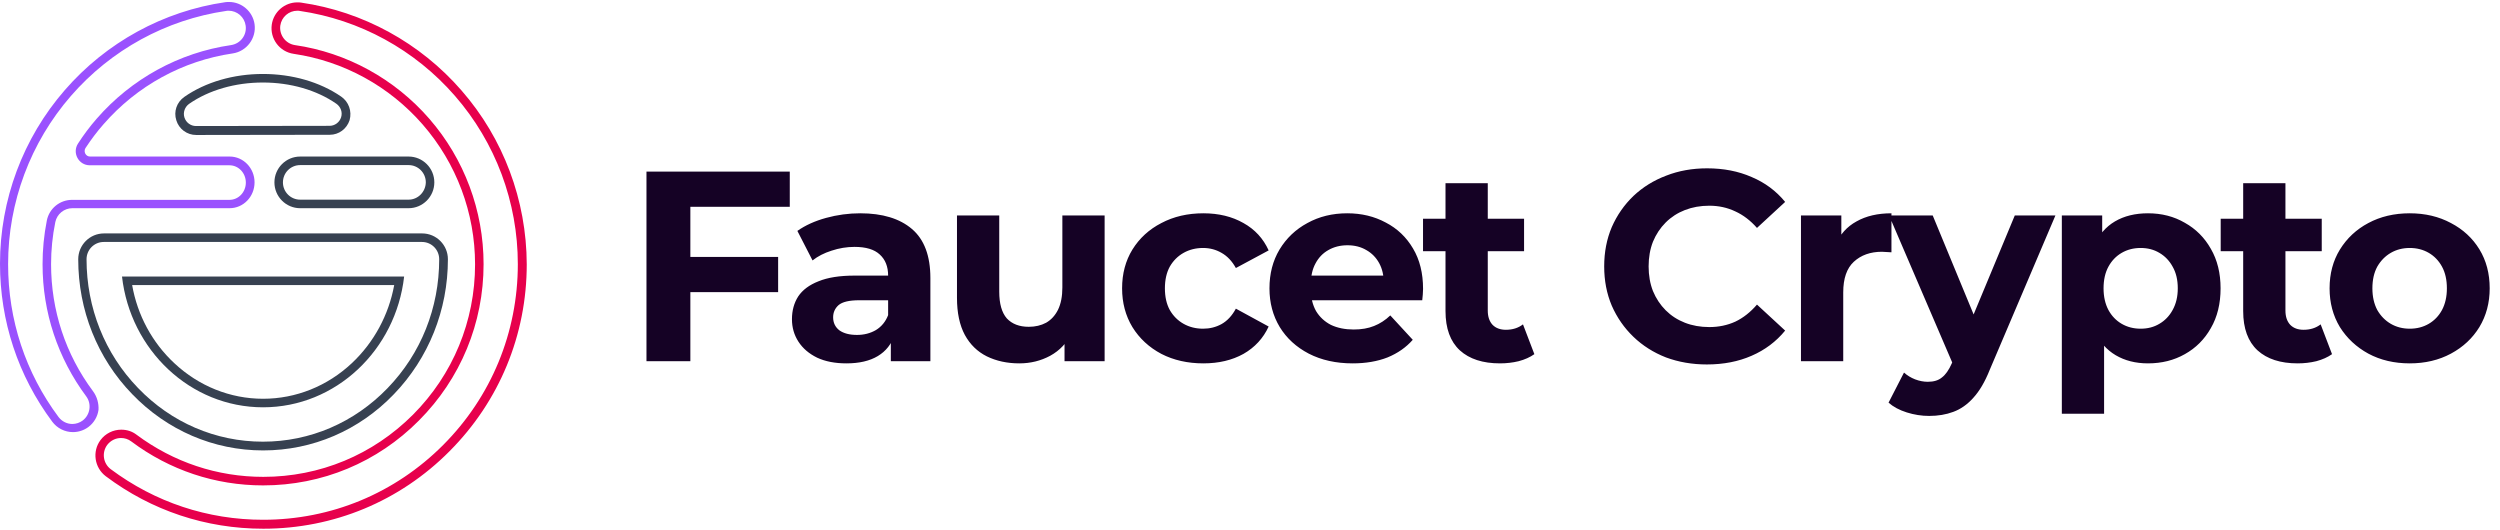
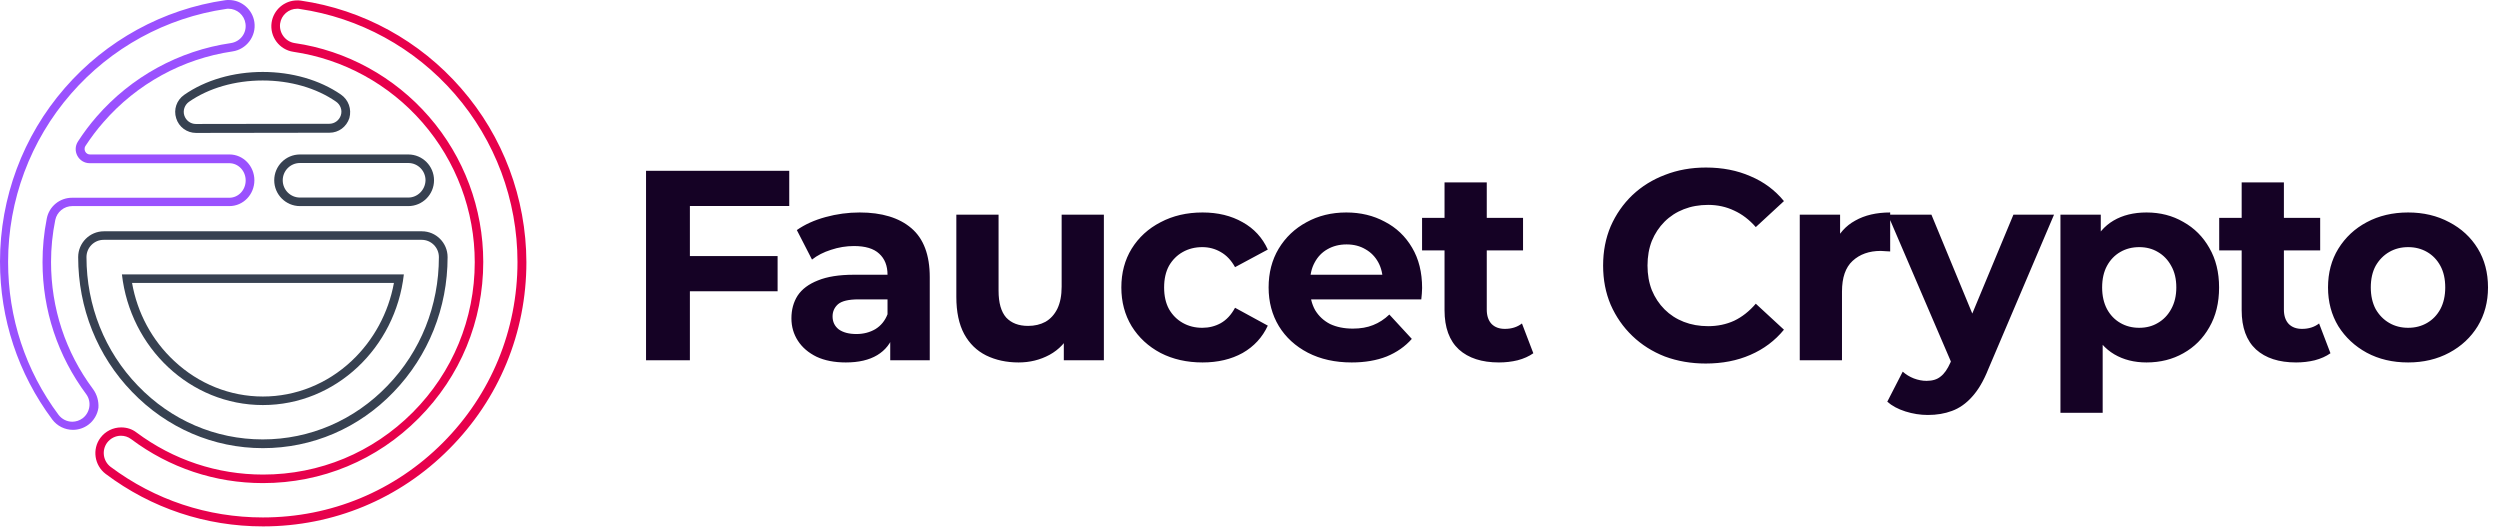
- <svg xmlns="http://www.w3.org/2000/svg" width="652" height="138" viewBox="0 0 652 138" fill="none">
-   <path d="M120.356 23.587C109.571 11.176 94.666 3.007 78.491 0.673C78.174 0.62 77.857 0.62 77.541 0.62V2.848V0.62C74.21 0.62 71.356 3.114 70.88 6.402C70.351 10.061 72.889 13.509 76.589 14.039C89.592 15.948 101.537 22.473 110.258 32.498C119.058 42.615 123.9 55.552 123.897 68.936C123.897 83.735 118.134 97.684 107.722 108.133C97.256 118.635 83.408 124.364 68.66 124.364C56.662 124.364 45.244 120.544 35.625 113.385C34.461 112.482 33.087 112.059 31.607 112.059C30.559 112.061 29.526 112.307 28.591 112.777C27.655 113.246 26.842 113.927 26.216 114.764C23.996 117.734 24.63 121.977 27.59 124.205C39.536 133.169 53.702 137.89 68.66 137.89C87.002 137.89 104.285 130.729 117.236 117.681C130.239 104.633 137.375 87.342 137.375 68.936C137.322 52.229 131.296 36.104 120.354 23.587H120.356ZM115.598 116.037C103.018 128.66 86.368 135.555 68.608 135.555C54.178 135.555 40.435 130.994 28.86 122.348C26.904 120.863 26.481 118.052 27.961 116.036C28.861 114.869 30.181 114.234 31.555 114.234C32.507 114.234 33.406 114.498 34.252 115.135C44.242 122.613 56.135 126.592 68.608 126.592C83.99 126.592 98.42 120.598 109.256 109.672C120.145 98.745 126.117 84.265 126.117 68.883C126.117 54.934 121.095 41.461 111.951 30.959C102.913 20.564 90.439 13.722 76.907 11.759C74.476 11.388 72.784 9.107 73.102 6.666C73.419 4.439 75.322 2.795 77.542 2.795C77.753 2.795 77.964 2.795 78.176 2.848C93.821 5.128 108.198 12.98 118.664 25.02C129.236 37.165 135.05 52.705 135.05 68.883C135.05 86.705 128.126 103.466 115.598 116.036V116.037Z" fill="#E7004C" />
-   <path d="M24.261 102.033C17.073 92.38 13.32 80.923 13.32 68.883C13.32 65.224 13.69 61.511 14.43 57.904C14.642 56.887 15.199 55.973 16.008 55.316C16.816 54.66 17.827 54.3 18.87 54.298H59.887C63.481 54.298 66.388 51.273 66.388 47.561C66.388 43.848 63.481 40.824 59.888 40.824H23.469C23.217 40.825 22.97 40.756 22.755 40.625C22.541 40.494 22.366 40.306 22.253 40.082C22.147 39.87 21.882 39.287 22.306 38.598C23.733 36.423 25.319 34.3 27.01 32.391C35.732 22.367 47.677 15.843 60.68 13.934C64.327 13.403 66.917 9.956 66.388 6.295C65.912 3.007 63.06 0.515 59.729 0.515C59.412 0.515 59.094 0.515 58.776 0.567C42.603 2.902 27.698 11.07 16.915 23.481C5.973 36.052 0 52.122 0 68.778C0 83.735 4.704 98.003 13.637 109.99C14.263 110.827 15.076 111.508 16.012 111.977C16.948 112.447 17.981 112.693 19.029 112.695C20.476 112.694 21.884 112.229 23.046 111.369C23.759 110.836 24.359 110.168 24.813 109.403C25.266 108.639 25.564 107.793 25.688 106.914C25.794 105.216 25.319 103.466 24.261 102.033ZM21.566 109.672C20.786 110.25 19.842 110.566 18.87 110.573C17.496 110.573 16.175 109.937 15.276 108.77C6.66 97.207 2.114 83.417 2.114 68.883C2.114 52.759 7.929 37.165 18.5 25.018C28.966 12.979 43.343 5.128 58.988 2.848C59.2 2.795 59.412 2.795 59.623 2.795C60.708 2.799 61.754 3.193 62.57 3.904C63.385 4.616 63.916 5.597 64.063 6.666C64.433 9.107 62.741 11.387 60.258 11.759C46.725 13.722 34.252 20.563 25.213 30.959C23.437 32.997 21.812 35.159 20.35 37.431C18.764 39.87 20.509 43.106 23.416 43.106H59.835C62.213 43.106 64.115 45.122 64.115 47.614C64.115 50.107 62.213 52.122 59.834 52.122H18.817C17.256 52.116 15.741 52.654 14.535 53.641C13.328 54.629 12.507 56.006 12.211 57.533C11.467 61.288 11.095 65.108 11.099 68.936C11.099 81.454 15.064 93.388 22.517 103.412C23.945 105.375 23.521 108.186 21.566 109.672V109.672Z" fill="#9A51FE" />
-   <path d="M106.561 40.827H78.282C74.582 40.827 71.569 43.85 71.569 47.563C71.569 51.275 74.582 54.3 78.281 54.3H106.561C110.261 54.3 113.273 51.275 113.273 47.563C113.273 43.85 110.261 40.826 106.561 40.826V40.827ZM106.561 52.071H78.282C75.797 52.071 73.789 50.055 73.789 47.563C73.789 45.07 75.797 43.055 78.282 43.055H106.56C109.045 43.055 111.053 45.07 111.053 47.563C111 50.055 108.992 52.071 106.561 52.071V52.071ZM27.115 60.876C23.416 60.876 20.403 63.899 20.403 67.612C20.403 80.872 25.372 93.39 34.463 102.778C43.555 112.219 55.711 117.47 68.609 117.47C81.506 117.47 93.663 112.272 102.755 102.778C111.793 93.39 116.814 80.872 116.814 67.612C116.814 63.899 113.802 60.876 110.102 60.876H27.115ZM114.542 67.612C114.542 80.289 109.785 92.223 101.116 101.186C92.447 110.204 80.872 115.189 68.556 115.189C56.24 115.189 44.664 110.204 35.996 101.186C27.327 92.223 22.57 80.289 22.57 67.612C22.57 65.119 24.579 63.103 27.064 63.103H110.049C112.533 63.103 114.542 65.119 114.542 67.612V67.612Z" fill="#374151" />
-   <path d="M68.609 106.225C87.585 106.225 103.231 91.267 105.399 72.119H31.82C33.987 91.267 49.632 106.225 68.609 106.225ZM91.762 94.715C85.366 100.709 77.173 103.997 68.611 103.997C60.048 103.997 51.855 100.707 45.459 94.715C39.698 89.358 35.839 82.197 34.464 74.347H102.809C101.382 82.144 97.523 89.304 91.762 94.715ZM88.96 25.178C83.41 21.36 76.168 19.291 68.556 19.291C60.892 19.291 53.597 21.412 48.048 25.285C46.092 26.664 45.246 29.103 45.986 31.384C46.322 32.491 47.008 33.46 47.941 34.148C48.874 34.836 50.005 35.206 51.166 35.203L85.999 35.151C88.378 35.151 90.44 33.611 91.18 31.331C91.814 28.998 90.968 26.557 88.96 25.178V25.178ZM88.96 30.589C88.536 31.915 87.321 32.816 85.947 32.816L51.113 32.869C49.739 32.869 48.524 31.968 48.1 30.642C47.678 29.315 48.206 27.884 49.317 27.088C54.497 23.481 61.368 21.519 68.556 21.519C75.745 21.519 82.563 23.481 87.691 27.035C88.854 27.831 89.382 29.262 88.96 30.588V30.589Z" fill="#374151" />
-   <path d="M179.197 67.002H202.936V76.186H179.197V67.002ZM180.045 94.202H168.6V44.747H205.973V53.932H180.045V94.202ZM232.329 94.202V86.784L231.623 85.159V71.877C231.623 69.522 230.893 67.685 229.432 66.366C228.019 65.047 225.829 64.388 222.862 64.388C220.837 64.388 218.835 64.718 216.857 65.377C214.926 65.989 213.277 66.837 211.911 67.921L207.955 60.22C210.027 58.76 212.524 57.629 215.444 56.828C218.364 56.028 221.331 55.627 224.346 55.627C230.139 55.627 234.637 56.993 237.84 59.725C241.043 62.457 242.644 66.719 242.644 72.513V94.202H232.329ZM220.743 94.767C217.775 94.767 215.232 94.273 213.112 93.284C210.993 92.248 209.368 90.858 208.238 89.115C207.107 87.373 206.542 85.418 206.542 83.251C206.542 80.991 207.084 79.013 208.167 77.317C209.297 75.621 211.064 74.302 213.466 73.361C215.868 72.371 219 71.877 222.862 71.877H232.965V78.306H224.063C221.473 78.306 219.683 78.73 218.694 79.578C217.752 80.425 217.281 81.485 217.281 82.757C217.281 84.17 217.822 85.3 218.906 86.148C220.036 86.949 221.567 87.349 223.498 87.349C225.335 87.349 226.983 86.925 228.443 86.077C229.903 85.183 230.963 83.887 231.623 82.192L233.318 87.278C232.517 89.728 231.057 91.588 228.938 92.86C226.818 94.132 224.087 94.767 220.743 94.767ZM265.83 94.767C262.675 94.767 259.849 94.155 257.352 92.93C254.903 91.706 252.996 89.845 251.63 87.349C250.264 84.806 249.581 81.579 249.581 77.67V56.193H260.602V76.045C260.602 79.201 261.262 81.532 262.58 83.04C263.946 84.5 265.854 85.23 268.303 85.23C269.999 85.23 271.506 84.876 272.825 84.17C274.143 83.416 275.18 82.286 275.933 80.779C276.687 79.224 277.064 77.293 277.064 74.985V56.193H288.085V94.202H277.629V83.746L279.536 86.784C278.265 89.421 276.381 91.423 273.884 92.789C271.435 94.108 268.75 94.767 265.83 94.767ZM313.838 94.767C309.741 94.767 306.09 93.943 302.888 92.295C299.685 90.599 297.165 88.268 295.328 85.3C293.538 82.333 292.643 78.965 292.643 75.197C292.643 71.382 293.538 68.015 295.328 65.094C297.165 62.127 299.685 59.819 302.888 58.171C306.09 56.475 309.741 55.627 313.838 55.627C317.842 55.627 321.327 56.475 324.295 58.171C327.262 59.819 329.452 62.198 330.865 65.306L322.316 69.899C321.327 68.109 320.079 66.79 318.572 65.942C317.112 65.094 315.51 64.671 313.768 64.671C311.884 64.671 310.188 65.094 308.681 65.942C307.174 66.79 305.973 67.991 305.078 69.545C304.23 71.1 303.806 72.984 303.806 75.197C303.806 77.411 304.23 79.295 305.078 80.849C305.973 82.404 307.174 83.605 308.681 84.453C310.188 85.3 311.884 85.724 313.768 85.724C315.51 85.724 317.112 85.324 318.572 84.523C320.079 83.675 321.327 82.333 322.316 80.496L330.865 85.159C329.452 88.221 327.262 90.599 324.295 92.295C321.327 93.943 317.842 94.767 313.838 94.767ZM352.765 94.767C348.432 94.767 344.617 93.919 341.32 92.224C338.07 90.528 335.55 88.221 333.76 85.3C331.971 82.333 331.076 78.965 331.076 75.197C331.076 71.382 331.947 68.015 333.69 65.094C335.48 62.127 337.905 59.819 340.967 58.171C344.028 56.475 347.49 55.627 351.352 55.627C355.073 55.627 358.417 56.428 361.385 58.029C364.399 59.584 366.777 61.845 368.52 64.812C370.263 67.732 371.134 71.241 371.134 75.339C371.134 75.763 371.111 76.257 371.064 76.822C371.016 77.34 370.969 77.835 370.922 78.306H340.048V71.877H365.129L360.89 73.784C360.89 71.806 360.49 70.087 359.689 68.627C358.888 67.167 357.781 66.037 356.368 65.236C354.955 64.388 353.307 63.964 351.423 63.964C349.539 63.964 347.867 64.388 346.407 65.236C344.994 66.037 343.887 67.19 343.086 68.698C342.286 70.158 341.885 71.9 341.885 73.926V75.621C341.885 77.694 342.333 79.531 343.228 81.132C344.17 82.686 345.465 83.887 347.113 84.735C348.809 85.536 350.787 85.936 353.048 85.936C355.073 85.936 356.839 85.63 358.347 85.018C359.901 84.405 361.314 83.487 362.586 82.262L368.449 88.621C366.707 90.599 364.517 92.13 361.879 93.213C359.241 94.249 356.204 94.767 352.765 94.767ZM391.189 94.767C386.714 94.767 383.229 93.637 380.733 91.376C378.236 89.068 376.988 85.653 376.988 81.132V47.785H388.01V80.991C388.01 82.592 388.433 83.84 389.281 84.735C390.129 85.583 391.283 86.007 392.743 86.007C394.486 86.007 395.969 85.536 397.194 84.594L400.161 92.365C399.031 93.166 397.665 93.778 396.064 94.202C394.509 94.579 392.884 94.767 391.189 94.767ZM371.124 65.518V57.04H397.477V65.518H371.124ZM445.149 95.05C441.334 95.05 437.778 94.438 434.481 93.213C431.231 91.941 428.405 90.152 426.003 87.844C423.601 85.536 421.717 82.828 420.351 79.719C419.032 76.61 418.373 73.196 418.373 69.475C418.373 65.754 419.032 62.339 420.351 59.231C421.717 56.122 423.601 53.414 426.003 51.106C428.452 48.798 431.302 47.032 434.552 45.807C437.802 44.535 441.358 43.9 445.22 43.9C449.506 43.9 453.368 44.653 456.806 46.16C460.292 47.62 463.212 49.787 465.567 52.66L458.219 59.443C456.524 57.511 454.64 56.075 452.567 55.133C450.495 54.144 448.234 53.649 445.785 53.649C443.477 53.649 441.358 54.026 439.426 54.78C437.495 55.533 435.823 56.617 434.41 58.029C432.997 59.443 431.891 61.114 431.09 63.046C430.336 64.977 429.959 67.12 429.959 69.475C429.959 71.83 430.336 73.973 431.09 75.904C431.891 77.835 432.997 79.507 434.41 80.92C435.823 82.333 437.495 83.416 439.426 84.17C441.358 84.924 443.477 85.3 445.785 85.3C448.234 85.3 450.495 84.829 452.567 83.887C454.64 82.898 456.524 81.415 458.219 79.436L465.567 86.219C463.212 89.092 460.292 91.282 456.806 92.789C453.368 94.296 449.482 95.05 445.149 95.05ZM469.693 94.202V56.193H480.22V66.931L478.736 63.823C479.866 61.138 481.68 59.113 484.176 57.747C486.672 56.334 489.71 55.627 493.29 55.627V65.801C492.819 65.754 492.395 65.73 492.018 65.73C491.641 65.683 491.241 65.66 490.817 65.66C487.803 65.66 485.353 66.531 483.469 68.274C481.633 69.969 480.714 72.63 480.714 76.257V94.202H469.693ZM503.132 108.473C501.154 108.473 499.199 108.167 497.268 107.555C495.337 106.943 493.759 106.095 492.535 105.012L496.562 97.169C497.409 97.923 498.375 98.512 499.458 98.936C500.589 99.36 501.696 99.572 502.779 99.572C504.333 99.572 505.558 99.195 506.453 98.441C507.395 97.735 508.242 96.534 508.996 94.838L510.974 90.175L511.822 88.974L525.457 56.193H536.055L518.887 96.534C517.662 99.595 516.249 101.997 514.648 103.74C513.094 105.483 511.351 106.707 509.42 107.414C507.536 108.12 505.44 108.473 503.132 108.473ZM509.632 95.686L492.676 56.193H504.051L517.191 87.985L509.632 95.686ZM560.193 94.767C556.99 94.767 554.187 94.061 551.785 92.648C549.383 91.235 547.499 89.092 546.133 86.219C544.815 83.299 544.155 79.625 544.155 75.197C544.155 70.723 544.791 67.049 546.063 64.176C547.334 61.303 549.171 59.16 551.573 57.747C553.976 56.334 556.849 55.627 560.193 55.627C563.772 55.627 566.975 56.452 569.801 58.1C572.674 59.702 574.935 61.962 576.583 64.882C578.279 67.803 579.127 71.241 579.127 75.197C579.127 79.201 578.279 82.663 576.583 85.583C574.935 88.503 572.674 90.764 569.801 92.365C566.975 93.967 563.772 94.767 560.193 94.767ZM537.726 107.908V56.193H548.253V63.964L548.041 75.268L548.747 86.501V107.908H537.726ZM558.285 85.724C560.122 85.724 561.747 85.3 563.16 84.453C564.62 83.605 565.774 82.404 566.622 80.849C567.517 79.248 567.964 77.364 567.964 75.197C567.964 72.984 567.517 71.1 566.622 69.545C565.774 67.991 564.62 66.79 563.16 65.942C561.747 65.094 560.122 64.671 558.285 64.671C556.448 64.671 554.8 65.094 553.34 65.942C551.88 66.79 550.726 67.991 549.878 69.545C549.03 71.1 548.606 72.984 548.606 75.197C548.606 77.364 549.03 79.248 549.878 80.849C550.726 82.404 551.88 83.605 553.34 84.453C554.8 85.3 556.448 85.724 558.285 85.724ZM599.222 94.767C594.747 94.767 591.262 93.637 588.766 91.376C586.269 89.068 585.021 85.653 585.021 81.132V47.785H596.042V80.991C596.042 82.592 596.466 83.84 597.314 84.735C598.162 85.583 599.316 86.007 600.776 86.007C602.519 86.007 604.002 85.536 605.227 84.594L608.194 92.365C607.064 93.166 605.698 93.778 604.097 94.202C602.542 94.579 600.917 94.767 599.222 94.767ZM579.157 65.518V57.04H605.51V65.518H579.157ZM628.468 94.767C624.418 94.767 620.815 93.919 617.659 92.224C614.55 90.528 612.078 88.221 610.241 85.3C608.451 82.333 607.556 78.965 607.556 75.197C607.556 71.382 608.451 68.015 610.241 65.094C612.078 62.127 614.55 59.819 617.659 58.171C620.815 56.475 624.418 55.627 628.468 55.627C632.472 55.627 636.052 56.475 639.207 58.171C642.363 59.819 644.836 62.104 646.625 65.024C648.415 67.944 649.31 71.335 649.31 75.197C649.31 78.965 648.415 82.333 646.625 85.3C644.836 88.221 642.363 90.528 639.207 92.224C636.052 93.919 632.472 94.767 628.468 94.767ZM628.468 85.724C630.305 85.724 631.954 85.3 633.414 84.453C634.874 83.605 636.028 82.404 636.876 80.849C637.724 79.248 638.147 77.364 638.147 75.197C638.147 72.984 637.724 71.1 636.876 69.545C636.028 67.991 634.874 66.79 633.414 65.942C631.954 65.094 630.305 64.671 628.468 64.671C626.632 64.671 624.983 65.094 623.523 65.942C622.063 66.79 620.885 67.991 619.991 69.545C619.143 71.1 618.719 72.984 618.719 75.197C618.719 77.364 619.143 79.248 619.991 80.849C620.885 82.404 622.063 83.605 623.523 84.453C624.983 85.3 626.632 85.724 628.468 85.724Z" fill="#150225" />
+ <svg xmlns="http://www.w3.org/2000/svg" width="927" height="196" viewBox="0 0 927 196" fill="none">
+   <path d="M171.006 32.782C155.683 15.148 134.505 3.542 111.524 0.225C111.072 0.15 110.623 0.15 110.173 0.15V3.315V0.15C105.441 0.15 101.385 3.693 100.71 8.365C99.958 13.564 103.563 18.463 108.821 19.216C127.295 21.929 144.267 31.2 156.659 45.442C169.161 59.817 176.041 78.198 176.036 97.215C176.036 118.242 167.849 138.061 153.055 152.907C138.184 167.828 118.509 175.968 97.556 175.968C80.508 175.968 64.285 170.541 50.618 160.369C48.965 159.086 47.013 158.484 44.91 158.484C43.421 158.488 41.953 158.837 40.624 159.505C39.294 160.172 38.139 161.139 37.25 162.328C34.096 166.548 34.997 172.577 39.203 175.742C56.175 188.478 76.302 195.186 97.556 195.186C123.616 195.186 148.172 185.011 166.573 166.473C185.048 147.934 195.187 123.366 195.187 97.215C195.111 73.477 186.549 50.567 171.003 32.782H171.006ZM164.246 164.137C146.372 182.072 122.715 191.869 97.482 191.869C76.979 191.869 57.453 185.387 41.006 173.104C38.228 170.994 37.626 167 39.729 164.136C41.008 162.478 42.883 161.574 44.836 161.574C46.188 161.574 47.465 161.95 48.667 162.855C62.861 173.48 79.759 179.133 97.482 179.133C119.337 179.133 139.839 170.618 155.235 155.093C170.705 139.568 179.191 118.995 179.191 97.14C179.191 77.32 172.056 58.178 159.064 43.257C146.223 28.487 128.499 18.765 109.273 15.976C105.818 15.449 103.414 12.209 103.866 8.741C104.317 5.576 107.02 3.24 110.174 3.24C110.475 3.24 110.775 3.24 111.075 3.315C133.305 6.555 153.732 17.711 168.603 34.817C183.622 52.074 191.883 74.154 191.883 97.14C191.883 122.461 182.046 146.276 164.246 164.136V164.137Z" fill="#E7004C" />
+   <path d="M34.471 144.24C24.257 130.524 18.926 114.246 18.926 97.139C18.926 91.94 19.451 86.664 20.502 81.54C20.804 80.094 21.595 78.796 22.744 77.863C23.893 76.93 25.329 76.42 26.811 76.417H85.089C90.196 76.417 94.326 72.119 94.326 66.845C94.326 61.569 90.196 57.273 85.09 57.273H33.345C32.987 57.274 32.636 57.176 32.331 56.989C32.026 56.803 31.779 56.536 31.617 56.218C31.467 55.917 31.091 55.089 31.692 54.109C33.72 51.019 35.973 48.004 38.377 45.291C50.769 31.048 67.741 21.779 86.216 19.066C91.397 18.312 95.077 13.414 94.326 8.213C93.649 3.541 89.597 0 84.865 0C84.413 0 83.962 -2.79016e-08 83.511 0.075C60.531 3.391 39.353 14.998 24.033 32.632C8.487 50.492 0 73.325 0 96.99C0 118.241 6.683 138.513 19.376 155.545C20.265 156.734 21.42 157.701 22.75 158.368C24.08 159.036 25.548 159.385 27.037 159.389C29.093 159.387 31.094 158.726 32.744 157.504C33.757 156.747 34.61 155.798 35.254 154.711C35.898 153.625 36.321 152.423 36.498 151.174C36.649 148.762 35.973 146.275 34.471 144.24ZM30.641 155.092C29.534 155.915 28.192 156.363 26.811 156.373C24.859 156.373 22.981 155.47 21.704 153.812C9.463 137.382 3.004 117.789 3.004 97.139C3.004 74.23 11.265 52.074 26.285 34.816C41.155 17.709 61.583 6.555 83.812 3.315C84.113 3.24 84.413 3.24 84.714 3.24C86.255 3.246 87.742 3.806 88.9 4.816C90.059 5.827 90.813 7.221 91.022 8.741C91.548 12.208 89.144 15.448 85.615 15.976C66.388 18.765 48.666 28.485 35.823 43.257C33.3 46.151 30.991 49.224 28.914 52.451C26.661 55.917 29.14 60.514 33.27 60.514H85.015C88.394 60.514 91.097 63.379 91.097 66.92C91.097 70.462 88.394 73.325 85.014 73.325H26.736C24.517 73.317 22.365 74.08 20.651 75.484C18.937 76.887 17.77 78.843 17.35 81.013C16.293 86.349 15.764 91.775 15.77 97.214C15.77 115 21.404 131.957 31.993 146.199C34.021 148.988 33.419 152.982 30.641 155.092V155.092Z" fill="#9A51FE" />
+   <path d="M151.401 57.277H111.222C105.964 57.277 101.683 61.572 101.683 66.848C101.683 72.122 105.964 76.42 111.22 76.42H151.401C156.658 76.42 160.937 72.122 160.937 66.848C160.937 61.572 156.658 57.276 151.401 57.276V57.277ZM151.401 73.253H111.222C107.691 73.253 104.838 70.389 104.838 66.848C104.838 63.305 107.691 60.443 111.222 60.443H151.399C154.93 60.443 157.783 63.305 157.783 66.848C157.708 70.389 154.854 73.253 151.401 73.253V73.253ZM38.523 85.763C33.267 85.763 28.986 90.059 28.986 95.335C28.986 114.174 36.046 131.959 48.962 145.299C61.88 158.713 79.152 166.173 97.478 166.173C115.802 166.173 133.075 158.788 145.993 145.299C158.835 131.959 165.969 114.174 165.969 95.335C165.969 90.059 161.69 85.763 156.432 85.763H38.523ZM162.741 95.335C162.741 113.346 155.981 130.301 143.665 143.037C131.348 155.849 114.901 162.933 97.403 162.933C79.904 162.933 63.457 155.849 51.14 143.037C38.824 130.301 32.066 113.346 32.066 95.335C32.066 91.792 34.919 88.928 38.449 88.928H156.357C159.886 88.928 162.741 91.792 162.741 95.335V95.335Z" fill="#374151" />
+   <path d="M97.478 150.195C124.44 150.195 146.669 128.943 149.75 101.738H45.207C48.286 128.943 70.515 150.195 97.478 150.195ZM130.374 133.842C121.287 142.358 109.646 147.03 97.48 147.03C85.314 147.03 73.673 142.356 64.586 133.842C56.4 126.231 50.917 116.057 48.965 104.903H146.071C144.043 115.98 138.56 126.154 130.374 133.842ZM126.392 35.043C118.507 29.617 108.219 26.678 97.403 26.678C86.513 26.678 76.149 29.692 68.265 35.194C65.485 37.153 64.284 40.62 65.335 43.859C65.812 45.432 66.786 46.81 68.112 47.787C69.438 48.765 71.045 49.291 72.695 49.287L122.187 49.212C125.567 49.212 128.495 47.025 129.547 43.785C130.448 40.47 129.246 37.002 126.392 35.043V35.043ZM126.392 42.73C125.791 44.614 124.064 45.895 122.111 45.895L72.62 45.97C70.667 45.97 68.941 44.689 68.339 42.805C67.739 40.92 68.489 38.886 70.067 37.757C77.427 32.631 87.19 29.843 97.403 29.843C107.617 29.843 117.304 32.631 124.59 37.681C126.242 38.811 126.993 40.846 126.392 42.729V42.73Z" fill="#374151" />
+   <path d="M254.607 94.946H288.335V107.996H254.607V94.946ZM255.812 133.593H239.55V63.326H292.652V76.376H255.812V133.593ZM330.098 133.593V123.053L329.094 120.744V101.873C329.094 98.526 328.057 95.917 325.983 94.043C323.975 92.169 320.863 91.232 316.647 91.232C313.77 91.232 310.926 91.701 308.115 92.638C305.371 93.507 303.029 94.712 301.088 96.251L295.467 85.31C298.412 83.235 301.958 81.629 306.107 80.492C310.256 79.354 314.472 78.785 318.755 78.785C326.987 78.785 333.377 80.726 337.928 84.607C342.479 88.488 344.754 94.545 344.754 102.776V133.593H330.098ZM313.636 134.396C309.42 134.396 305.806 133.693 302.795 132.288C299.783 130.816 297.475 128.841 295.869 126.365C294.262 123.889 293.459 121.112 293.459 118.034C293.459 114.822 294.229 112.011 295.768 109.602C297.374 107.193 299.884 105.319 303.297 103.981C306.71 102.575 311.16 101.873 316.647 101.873H331.002V111.007H318.354C314.673 111.007 312.13 111.609 310.725 112.814C309.386 114.019 308.717 115.524 308.717 117.331C308.717 119.339 309.487 120.945 311.026 122.149C312.632 123.287 314.807 123.856 317.551 123.856C320.161 123.856 322.503 123.254 324.577 122.049C326.652 120.778 328.158 118.937 329.094 116.528L331.504 123.755C330.366 127.235 328.291 129.879 325.28 131.686C322.269 133.492 318.387 134.396 313.636 134.396ZM377.698 134.396C373.214 134.396 369.199 133.526 365.652 131.786C362.172 130.046 359.462 127.403 357.521 123.856C355.58 120.242 354.61 115.658 354.61 110.104V79.588H370.269V107.795C370.269 112.279 371.206 115.591 373.08 117.733C375.021 119.807 377.731 120.844 381.211 120.844C383.62 120.844 385.761 120.343 387.635 119.339C389.509 118.268 390.981 116.662 392.052 114.52C393.123 112.312 393.658 109.568 393.658 106.289V79.588H409.317V133.593H394.461V118.736L397.171 123.053C395.364 126.8 392.688 129.644 389.141 131.585C385.661 133.459 381.847 134.396 377.698 134.396ZM445.908 134.396C440.086 134.396 434.9 133.225 430.349 130.882C425.799 128.473 422.219 125.161 419.609 120.945C417.066 116.729 415.794 111.944 415.794 106.59C415.794 101.17 417.066 96.385 419.609 92.236C422.219 88.02 425.799 84.741 430.349 82.399C434.9 79.99 440.086 78.785 445.908 78.785C451.597 78.785 456.549 79.99 460.765 82.399C464.981 84.741 468.093 88.12 470.1 92.537L457.954 99.062C456.549 96.519 454.775 94.645 452.634 93.441C450.559 92.236 448.284 91.634 445.808 91.634C443.131 91.634 440.722 92.236 438.581 93.441C436.439 94.645 434.733 96.352 433.461 98.56C432.257 100.768 431.654 103.445 431.654 106.59C431.654 109.736 432.257 112.412 433.461 114.621C434.733 116.829 436.439 118.536 438.581 119.74C440.722 120.945 443.131 121.547 445.808 121.547C448.284 121.547 450.559 120.978 452.634 119.841C454.775 118.636 456.549 116.729 457.954 114.119L470.1 120.744C468.093 125.094 464.981 128.473 460.765 130.882C456.549 133.225 451.597 134.396 445.908 134.396ZM501.217 134.396C495.06 134.396 489.639 133.191 484.955 130.782C480.337 128.373 476.757 125.094 474.214 120.945C471.671 116.729 470.4 111.944 470.4 106.59C470.4 101.17 471.638 96.385 474.114 92.236C476.657 88.02 480.103 84.741 484.453 82.399C488.803 79.99 493.721 78.785 499.209 78.785C504.496 78.785 509.247 79.923 513.463 82.198C517.746 84.406 521.125 87.618 523.601 91.835C526.077 95.984 527.316 100.969 527.316 106.791C527.316 107.393 527.282 108.096 527.215 108.899C527.148 109.635 527.081 110.338 527.014 111.007H483.148V101.873H518.783L512.76 104.583C512.76 101.772 512.192 99.329 511.054 97.255C509.916 95.18 508.344 93.574 506.336 92.437C504.328 91.232 501.986 90.63 499.309 90.63C496.633 90.63 494.257 91.232 492.182 92.437C490.175 93.574 488.602 95.214 487.464 97.355C486.327 99.43 485.758 101.906 485.758 104.784V107.193C485.758 110.137 486.394 112.747 487.665 115.022C489.004 117.231 490.844 118.937 493.186 120.142C495.595 121.279 498.406 121.848 501.618 121.848C504.496 121.848 507.005 121.413 509.147 120.543C511.355 119.673 513.363 118.368 515.169 116.628L523.501 125.663C521.025 128.473 517.913 130.648 514.166 132.187C510.418 133.66 506.102 134.396 501.217 134.396ZM555.809 134.396C549.452 134.396 544.5 132.79 540.953 129.578C537.406 126.298 535.633 121.447 535.633 115.022V67.643H551.292V114.822C551.292 117.097 551.895 118.87 553.099 120.142C554.304 121.346 555.943 121.949 558.018 121.949C560.494 121.949 562.602 121.279 564.342 119.941L568.558 130.983C566.952 132.121 565.011 132.99 562.736 133.593C560.527 134.128 558.219 134.396 555.809 134.396ZM527.301 92.838V80.793H564.743V92.838H527.301ZM632.477 134.797C627.057 134.797 622.004 133.927 617.32 132.187C612.703 130.381 608.687 127.838 605.274 124.559C601.861 121.279 599.185 117.432 597.244 113.015C595.37 108.598 594.433 103.746 594.433 98.46C594.433 93.173 595.37 88.321 597.244 83.904C599.185 79.488 601.861 75.64 605.274 72.361C608.754 69.082 612.803 66.572 617.42 64.832C622.038 63.025 627.09 62.122 632.578 62.122C638.668 62.122 644.155 63.193 649.04 65.334C653.992 67.409 658.141 70.487 661.487 74.569L651.048 84.206C648.639 81.462 645.962 79.421 643.017 78.082C640.073 76.677 636.861 75.974 633.381 75.974C630.102 75.974 627.09 76.51 624.347 77.58C621.603 78.651 619.227 80.19 617.22 82.198C615.212 84.206 613.639 86.581 612.502 89.325C611.431 92.069 610.896 95.114 610.896 98.46C610.896 101.806 611.431 104.85 612.502 107.594C613.639 110.338 615.212 112.714 617.22 114.721C619.227 116.729 621.603 118.268 624.347 119.339C627.09 120.409 630.102 120.945 633.381 120.945C636.861 120.945 640.073 120.276 643.017 118.937C645.962 117.532 648.639 115.424 651.048 112.613L661.487 122.25C658.141 126.332 653.992 129.444 649.04 131.585C644.155 133.727 638.634 134.797 632.477 134.797ZM667.35 133.593V79.588H682.306V94.846L680.198 90.429C681.804 86.615 684.381 83.737 687.928 81.796C691.474 79.789 695.791 78.785 700.877 78.785V93.24C700.207 93.173 699.605 93.139 699.07 93.139C698.534 93.073 697.966 93.039 697.363 93.039C693.08 93.039 689.601 94.277 686.924 96.753C684.314 99.162 683.009 102.943 683.009 108.096V133.593H667.35ZM714.861 153.87C712.05 153.87 709.273 153.435 706.529 152.565C703.786 151.695 701.544 150.49 699.804 148.951L705.526 137.809C706.73 138.879 708.102 139.716 709.641 140.318C711.247 140.921 712.82 141.222 714.359 141.222C716.567 141.222 718.307 140.686 719.579 139.616C720.917 138.612 722.122 136.905 723.192 134.496L726.003 127.871L727.208 126.165L746.581 79.588H761.638L737.246 136.905C735.506 141.255 733.498 144.668 731.223 147.144C729.015 149.62 726.539 151.36 723.795 152.364C721.118 153.368 718.14 153.87 714.861 153.87ZM724.096 135.701L700.005 79.588H716.166L734.837 124.759L724.096 135.701ZM795.934 134.396C791.383 134.396 787.402 133.392 783.989 131.384C780.576 129.377 777.899 126.332 775.958 122.25C774.084 118.101 773.147 112.881 773.147 106.59C773.147 100.233 774.051 95.013 775.858 90.931C777.665 86.849 780.275 83.804 783.687 81.796C787.1 79.789 791.183 78.785 795.934 78.785C801.02 78.785 805.57 79.956 809.586 82.298C813.668 84.574 816.88 87.786 819.222 91.935C821.631 96.084 822.836 100.969 822.836 106.59C822.836 112.279 821.631 117.197 819.222 121.346C816.88 125.495 813.668 128.708 809.586 130.983C805.57 133.258 801.02 134.396 795.934 134.396ZM764.013 153.067V79.588H778.97V90.63L778.668 106.691L779.672 122.651V153.067H764.013ZM793.224 121.547C795.833 121.547 798.142 120.945 800.15 119.74C802.224 118.536 803.864 116.829 805.069 114.621C806.34 112.346 806.976 109.669 806.976 106.59C806.976 103.445 806.34 100.768 805.069 98.56C803.864 96.352 802.224 94.645 800.15 93.441C798.142 92.236 795.833 91.634 793.224 91.634C790.614 91.634 788.271 92.236 786.197 93.441C784.122 94.645 782.483 96.352 781.278 98.56C780.074 100.768 779.471 103.445 779.471 106.59C779.471 109.669 780.074 112.346 781.278 114.621C782.483 116.829 784.122 118.536 786.197 119.74C788.271 120.945 790.614 121.547 793.224 121.547ZM851.387 134.396C845.03 134.396 840.078 132.79 836.531 129.578C832.984 126.298 831.211 121.447 831.211 115.022V67.643H846.87V114.822C846.87 117.097 847.472 118.87 848.677 120.142C849.881 121.346 851.521 121.949 853.595 121.949C856.071 121.949 858.179 121.279 859.919 119.941L864.135 130.983C862.529 132.121 860.589 132.99 858.313 133.593C856.105 134.128 853.796 134.396 851.387 134.396ZM822.879 92.838V80.793H860.321V92.838H822.879ZM892.941 134.396C887.186 134.396 882.067 133.191 877.583 130.782C873.167 128.373 869.653 125.094 867.043 120.945C864.5 116.729 863.229 111.944 863.229 106.59C863.229 101.17 864.5 96.385 867.043 92.236C869.653 88.02 873.167 84.741 877.583 82.399C882.067 79.99 887.186 78.785 892.941 78.785C898.63 78.785 903.716 79.99 908.199 82.399C912.683 84.741 916.196 87.987 918.739 92.136C921.282 96.285 922.554 101.103 922.554 106.59C922.554 111.944 921.282 116.729 918.739 120.945C916.196 125.094 912.683 128.373 908.199 130.782C903.716 133.191 898.63 134.396 892.941 134.396ZM892.941 121.547C895.551 121.547 897.894 120.945 899.968 119.74C902.043 118.536 903.682 116.829 904.887 114.621C906.091 112.346 906.694 109.669 906.694 106.59C906.694 103.445 906.091 100.768 904.887 98.56C903.682 96.352 902.043 94.645 899.968 93.441C897.894 92.236 895.551 91.634 892.941 91.634C890.332 91.634 887.989 92.236 885.915 93.441C883.84 94.645 882.167 96.352 880.896 98.56C879.691 100.768 879.089 103.445 879.089 106.59C879.089 109.669 879.691 112.346 880.896 114.621C882.167 116.829 883.84 118.536 885.915 119.74C887.989 120.945 890.332 121.547 892.941 121.547Z" fill="#150225" />
</svg>
